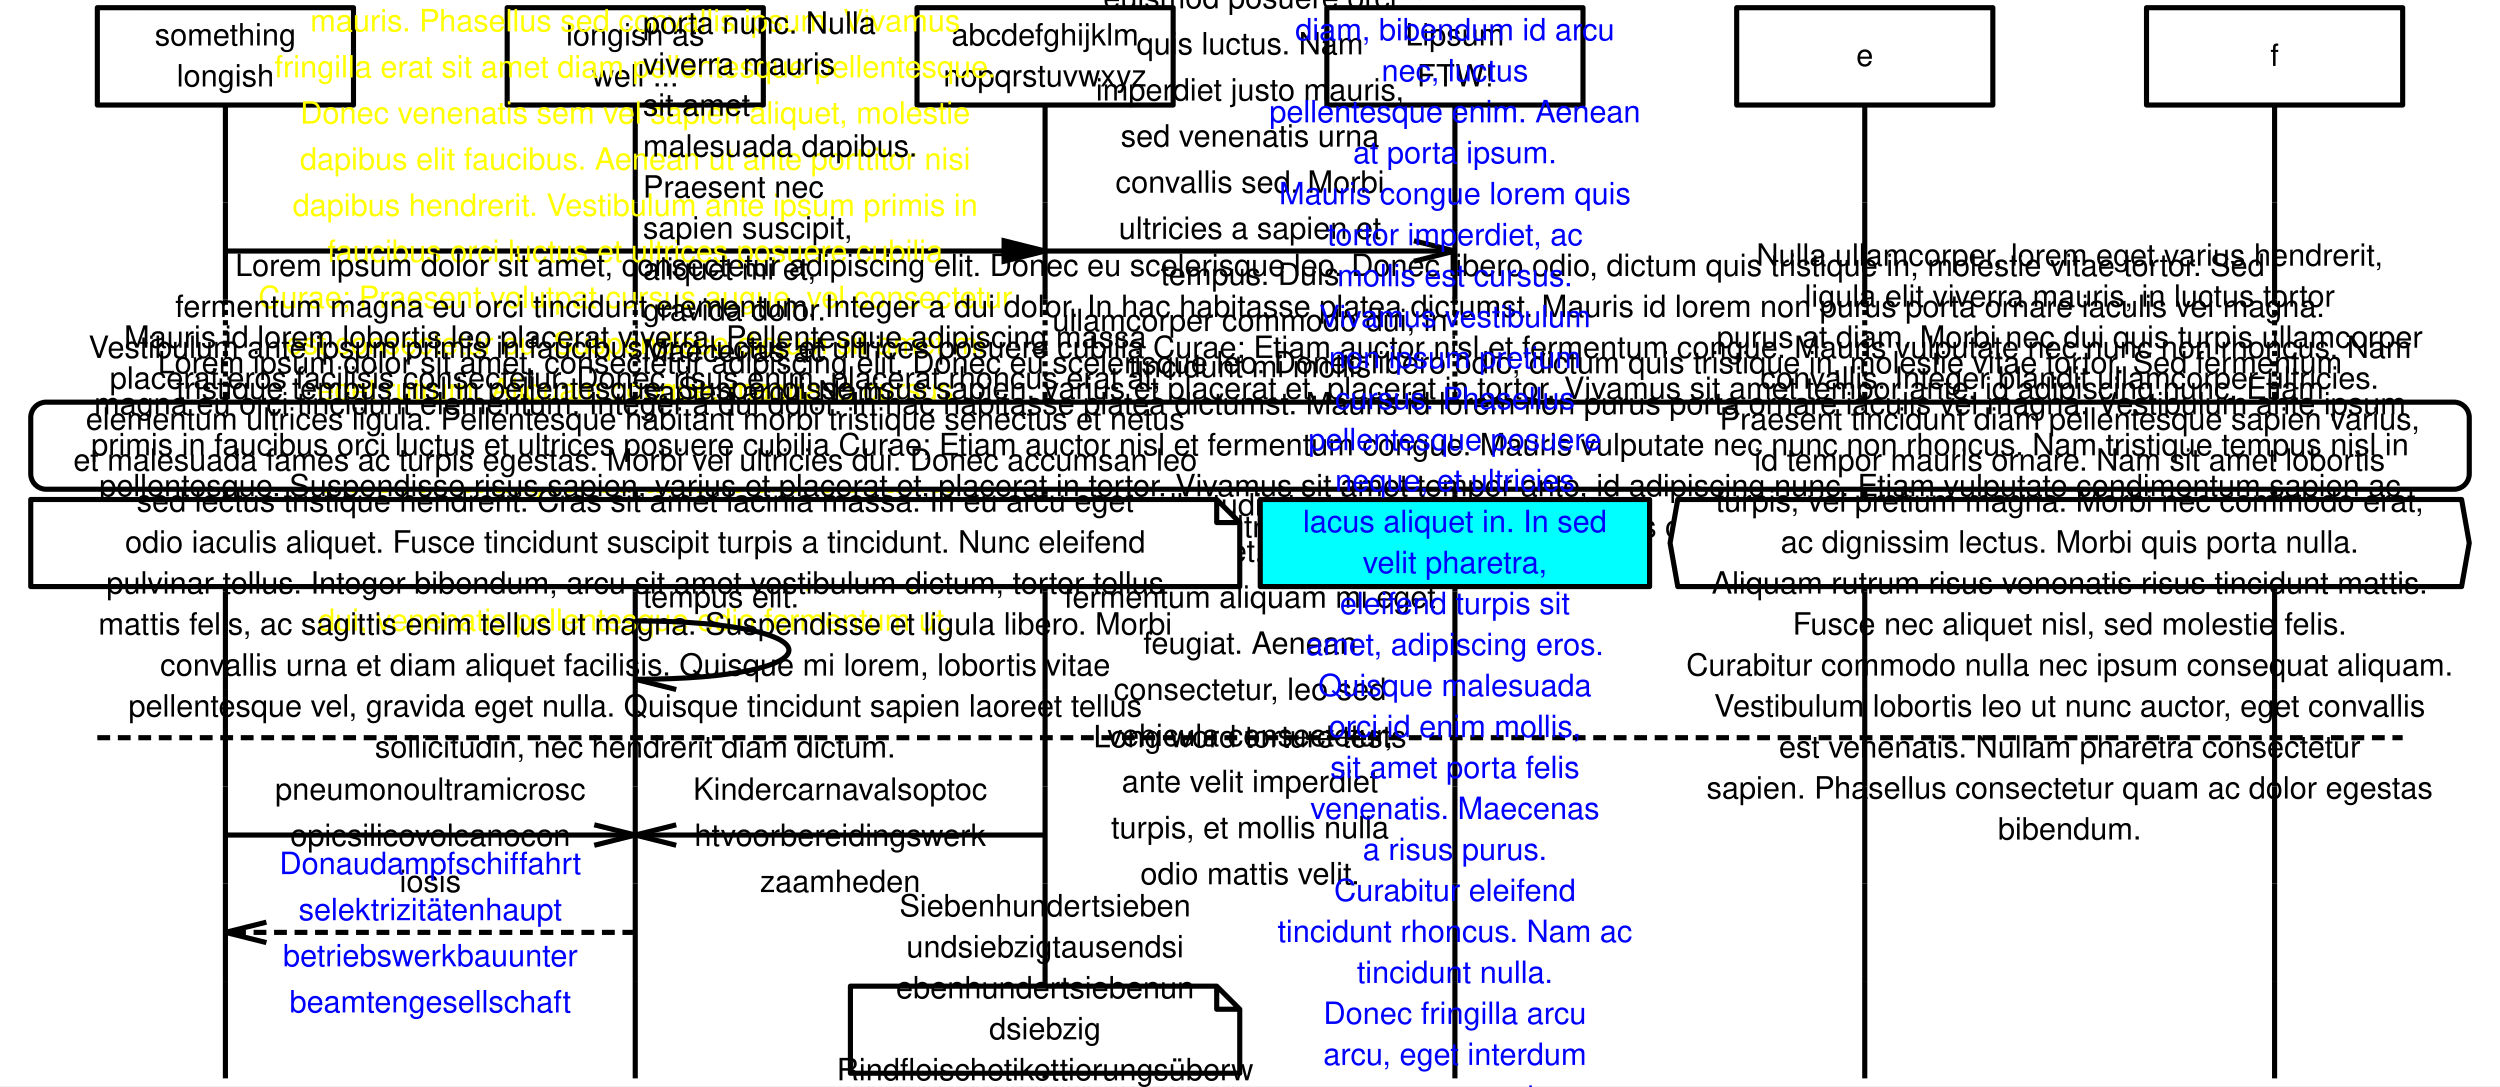
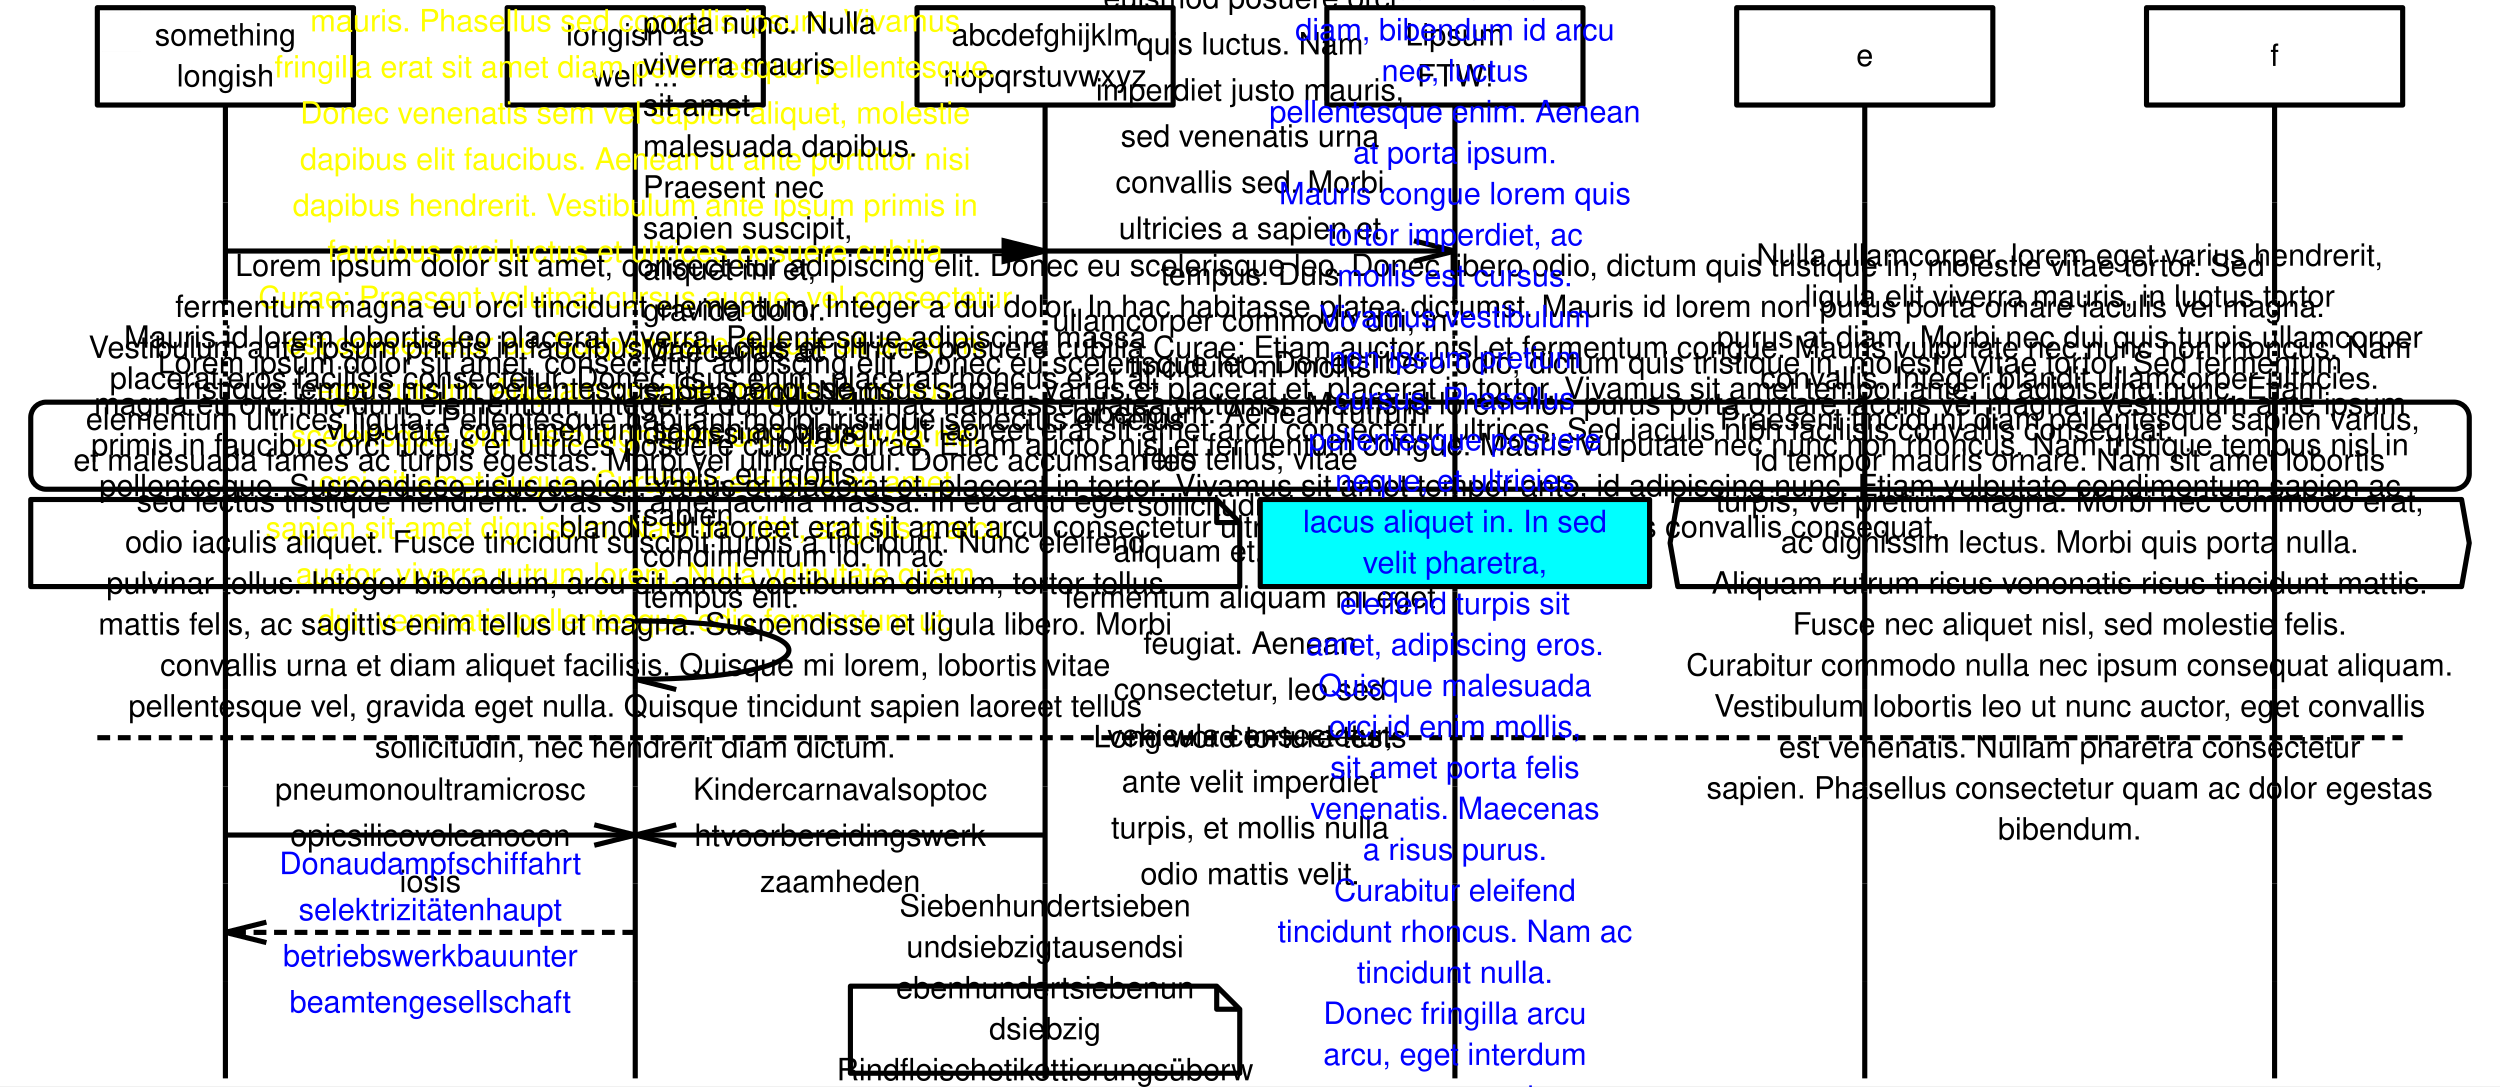
<svg xmlns="http://www.w3.org/2000/svg" xmlns:xlink="http://www.w3.org/1999/xlink" version="1.1" id="mscgen_js-svg-__svg" class="mscgen_js-svg-__svg" width="976" height="424" viewBox="0 0 976 424">
  <defs>
-     <style type="text/css">svg.mscgen_js-svg-__svg{font-family:Helvetica,sans-serif;font-size:12px;font-weight:normal;font-style:normal;text-decoration:none;background-color:white;stroke:black;stroke-width:2}.mscgen_js-svg-__svg path, .mscgen_js-svg-__svg rect{fill:none}.mscgen_js-svg-__svg .label-text-background{fill:white;stroke:white;stroke-width:0}.mscgen_js-svg-__svg .bglayer{fill:white;stroke:white;stroke-width:0}.mscgen_js-svg-__svg line{}.mscgen_js-svg-__svg .return, .mscgen_js-svg-__svg .comment{stroke-dasharray:5,3}.mscgen_js-svg-__svg .inline_expression_divider{stroke-dasharray:10,5}.mscgen_js-svg-__svg text{color:inherit;stroke:none;text-anchor:middle}.mscgen_js-svg-__svg text.entity-text{text-decoration:underline}.mscgen_js-svg-__svg text.anchor-start{text-anchor:start}.mscgen_js-svg-__svg .arrow-marker{overflow:visible}.mscgen_js-svg-__svg .arrow-style{stroke-width:1}.mscgen_js-svg-__svg .arcrow, .mscgen_js-svg-__svg .arcrowomit, .mscgen_js-svg-__svg .emphasised{stroke-linecap:butt}.mscgen_js-svg-__svg .arcrowomit{stroke-dasharray:2,2}.mscgen_js-svg-__svg .box, .mscgen_js-svg-__svg .entity{fill:white;stroke-linejoin:round}.mscgen_js-svg-__svg .inherit{stroke:inherit;color:inherit}.mscgen_js-svg-__svg .inherit-fill{fill:inherit}.mscgen_js-svg-__svg .watermark{font-size:48pt;font-weight:bold;opacity:0.14}</style>
+     <style type="text/css">svg.mscgen_js-svg-__svg{font-family:Helvetica,sans-serif;font-size:12px;font-weight:normal;font-style:normal;text-decoration:none;background-color:white;stroke:black;stroke-width:2}.mscgen_js-svg-__svg path, .mscgen_js-svg-__svg rect{fill:none}.mscgen_js-svg-__svg .label-text-background{fill:white;stroke:white;stroke-width:0}.mscgen_js-svg-__svg .bglayer{fill:white;stroke:white;stroke-width:0}.mscgen_js-svg-__svg line{}.mscgen_js-svg-__svg .return, .mscgen_js-svg-__svg .comment{stroke-dasharray:5,3}.mscgen_js-svg-__svg .inline_expression_divider{stroke-dasharray:10,5}.mscgen_js-svg-__svg text{color:inherit;stroke:none;text-anchor:middle}.mscgen_js-svg-__svg text.anchor-start{text-anchor:start}.mscgen_js-svg-__svg .arrow-marker{overflow:visible}.mscgen_js-svg-__svg .arrow-style{stroke-width:1}.mscgen_js-svg-__svg .arcrow, .mscgen_js-svg-__svg .arcrowomit, .mscgen_js-svg-__svg .emphasised{stroke-linecap:butt}.mscgen_js-svg-__svg .arcrowomit{stroke-dasharray:2,2}.mscgen_js-svg-__svg .box, .mscgen_js-svg-__svg .entity{stroke-linejoin:round}.mscgen_js-svg-__svg .inherit{stroke:inherit;color:inherit}.mscgen_js-svg-__svg .inherit-fill{fill:inherit}.mscgen_js-svg-__svg .watermark{font-size:48pt;font-weight:bold;opacity:0.14}</style>
    <marker orient="auto" id="mscgen_js-svg-__svgcallback-black" class="arrow-marker" viewBox="0 0 10 10" refX="9" refY="3" markerUnits="strokeWidth" markerWidth="10" markerHeight="10">
      <path d="M 1,1 l 8,2 l-8,2" class="arrow-style" style="stroke-dasharray:100,1;stroke:black" />
    </marker>
    <marker orient="auto" id="mscgen_js-svg-__svgcallback-l-black" class="arrow-marker" viewBox="0 0 10 10" refX="9" refY="3" markerUnits="strokeWidth" markerWidth="10" markerHeight="10">
      <path d="M17,1 l-8,2 l 8,2" class="arrow-style" style="stroke-dasharray:100,1;stroke:black" />
    </marker>
    <marker orient="auto" id="mscgen_js-svg-__svgmethod-black" class="arrow-marker" viewBox="0 0 10 10" refX="9" refY="3" markerUnits="strokeWidth" markerWidth="10" markerHeight="10">
      <polygon points="1,1  9,3  1,5" class="arrow-style" stroke="black" fill="black" />
    </marker>
    <marker orient="auto" id="mscgen_js-svg-__svgmethod-l-black" class="arrow-marker" viewBox="0 0 10 10" refX="9" refY="3" markerUnits="strokeWidth" markerWidth="10" markerHeight="10">
      <polygon points="17,1 9,3 17,5" class="arrow-style" stroke="black" fill="black" />
    </marker>
    <marker orient="auto" id="mscgen_js-svg-__svgsignal-black" class="arrow-marker" viewBox="0 0 10 10" refX="9" refY="3" markerUnits="strokeWidth" markerWidth="10" markerHeight="10">
      <path d="M9,3 l-8, 2" class="arrow-style" style="stroke-dasharray:100,1;stroke:black" />
    </marker>
    <marker orient="auto" id="mscgen_js-svg-__svgsignal-u-black" class="arrow-marker" viewBox="0 0 10 10" refX="9" refY="3" markerUnits="strokeWidth" markerWidth="10" markerHeight="10">
      <path d="M9,3 l-8,-2" class="arrow-style" style="stroke-dasharray:100,1;stroke:black" />
    </marker>
    <marker orient="auto" id="mscgen_js-svg-__svgsignal-l-black" class="arrow-marker" viewBox="0 0 10 10" refX="9" refY="3" markerUnits="strokeWidth" markerWidth="10" markerHeight="10">
      <path d="M9,3 l 8, 2" class="arrow-style" style="stroke-dasharray:100,1;stroke:black" />
    </marker>
    <marker orient="auto" id="mscgen_js-svg-__svgsignal-lu-black" class="arrow-marker" viewBox="0 0 10 10" refX="9" refY="3" markerUnits="strokeWidth" markerWidth="10" markerHeight="10">
      <path d="M9,3 l 8,-2" class="arrow-style" style="stroke-dasharray:100,1;stroke:black" />
    </marker>
  </defs>
  <g id="mscgen_js-svg-__svg__body" transform="translate(38,3) scale(1,1)">
    <g id="mscgen_js-svg-__svg__background">
      <rect width="976" height="424" x="-38" y="-3" class="bglayer" />
    </g>
    <g id="mscgen_js-svg-__svg__arcspanlayer" />
    <g id="mscgen_js-svg-__svg__lifelinelayer">
      <line x1="50" y1="38" x2="50" y2="76" class="arcrow" />
      <line x1="210" y1="38" x2="210" y2="76" class="arcrow" />
      <line x1="370" y1="38" x2="370" y2="76" class="arcrow" />
      <line x1="530" y1="38" x2="530" y2="76" class="arcrow" />
      <line x1="690" y1="38" x2="690" y2="76" class="arcrow" />
      <line x1="850" y1="38" x2="850" y2="76" class="arcrow" />
      <line x1="50" y1="76" x2="50" y2="114" class="arcrow" />
      <line x1="210" y1="76" x2="210" y2="114" class="arcrow" />
      <line x1="370" y1="76" x2="370" y2="114" class="arcrow" />
      <line x1="530" y1="76" x2="530" y2="114" class="arcrow" />
      <line x1="690" y1="76" x2="690" y2="114" class="arcrow" />
      <line x1="850" y1="76" x2="850" y2="114" class="arcrow" />
      <line x1="50" y1="114" x2="50" y2="152" class="arcrowomit" />
      <line x1="210" y1="114" x2="210" y2="152" class="arcrowomit" />
      <line x1="370" y1="114" x2="370" y2="152" class="arcrowomit" />
      <line x1="530" y1="114" x2="530" y2="152" class="arcrowomit" />
      <line x1="690" y1="114" x2="690" y2="152" class="arcrowomit" />
      <line x1="850" y1="114" x2="850" y2="152" class="arcrowomit" />
      <line x1="50" y1="152" x2="50" y2="190" class="arcrow" />
      <line x1="210" y1="152" x2="210" y2="190" class="arcrow" />
      <line x1="370" y1="152" x2="370" y2="190" class="arcrow" />
      <line x1="530" y1="152" x2="530" y2="190" class="arcrow" />
      <line x1="690" y1="152" x2="690" y2="190" class="arcrow" />
      <line x1="850" y1="152" x2="850" y2="190" class="arcrow" />
      <line x1="50" y1="190" x2="50" y2="228" class="arcrow" />
      <line x1="210" y1="190" x2="210" y2="228" class="arcrow" />
      <line x1="370" y1="190" x2="370" y2="228" class="arcrow" />
      <line x1="530" y1="190" x2="530" y2="228" class="arcrow" />
      <line x1="690" y1="190" x2="690" y2="228" class="arcrow" />
      <line x1="850" y1="190" x2="850" y2="228" class="arcrow" />
      <line x1="50" y1="228" x2="50" y2="266" class="arcrow" />
      <line x1="210" y1="228" x2="210" y2="266" class="arcrow" />
      <line x1="370" y1="228" x2="370" y2="266" class="arcrow" />
      <line x1="530" y1="228" x2="530" y2="266" class="arcrow" />
      <line x1="690" y1="228" x2="690" y2="266" class="arcrow" />
      <line x1="850" y1="228" x2="850" y2="266" class="arcrow" />
      <line x1="50" y1="266" x2="50" y2="304" class="arcrow" />
      <line x1="210" y1="266" x2="210" y2="304" class="arcrow" />
      <line x1="370" y1="266" x2="370" y2="304" class="arcrow" />
      <line x1="530" y1="266" x2="530" y2="304" class="arcrow" />
      <line x1="690" y1="266" x2="690" y2="304" class="arcrow" />
      <line x1="850" y1="266" x2="850" y2="304" class="arcrow" />
      <line x1="50" y1="304" x2="50" y2="342" class="arcrow" />
      <line x1="210" y1="304" x2="210" y2="342" class="arcrow" />
      <line x1="370" y1="304" x2="370" y2="342" class="arcrow" />
      <line x1="530" y1="304" x2="530" y2="342" class="arcrow" />
      <line x1="690" y1="304" x2="690" y2="342" class="arcrow" />
      <line x1="850" y1="304" x2="850" y2="342" class="arcrow" />
      <line x1="50" y1="342" x2="50" y2="380" class="arcrow" />
      <line x1="210" y1="342" x2="210" y2="380" class="arcrow" />
      <line x1="370" y1="342" x2="370" y2="380" class="arcrow" />
      <line x1="530" y1="342" x2="530" y2="380" class="arcrow" />
      <line x1="690" y1="342" x2="690" y2="380" class="arcrow" />
      <line x1="850" y1="342" x2="850" y2="380" class="arcrow" />
      <line x1="50" y1="380" x2="50" y2="418" class="arcrow" />
      <line x1="210" y1="380" x2="210" y2="418" class="arcrow" />
      <line x1="370" y1="380" x2="370" y2="418" class="arcrow" />
      <line x1="530" y1="380" x2="530" y2="418" class="arcrow" />
      <line x1="690" y1="380" x2="690" y2="418" class="arcrow" />
      <line x1="850" y1="380" x2="850" y2="418" class="arcrow" />
    </g>
    <g id="mscgen_js-svg-__svg__sequencelayer">
      <g id="mscgen_js-svg-__svgentities">
        <g>
          <rect width="100" height="38" class="entity" />
          <g>
            <text x="50" y="14.75" class="entity-text ">
              <tspan>something</tspan>
            </text>
            <text x="50" y="30.75" class="entity-text ">
              <tspan>longish </tspan>
            </text>
          </g>
        </g>
        <g>
          <rect width="100" height="38" x="160" class="entity" />
          <g>
            <text x="210" y="14.75" class="entity-text ">
              <tspan>longish as</tspan>
            </text>
            <text x="210" y="30.75" class="entity-text ">
              <tspan>well ...</tspan>
            </text>
          </g>
        </g>
        <g>
          <rect width="100" height="38" x="320" class="entity" />
          <g>
            <text x="370" y="14.75" class="entity-text ">
              <tspan>abcdefghijklm</tspan>
            </text>
            <text x="370" y="30.75" class="entity-text ">
              <tspan>nopqrstuvwxyz</tspan>
            </text>
          </g>
        </g>
        <g>
          <rect width="100" height="38" x="480" class="entity" />
          <g>
            <text x="530" y="14.75" class="entity-text ">
              <tspan>Lipsum</tspan>
            </text>
            <text x="530" y="30.75" class="entity-text ">
              <tspan>FTW!</tspan>
            </text>
          </g>
        </g>
        <g>
          <rect width="100" height="38" x="640" class="entity" />
          <g>
            <text x="690" y="22.75" class="entity-text ">
              <tspan>e</tspan>
            </text>
          </g>
        </g>
        <g>
          <rect width="100" height="38" x="800" class="entity" />
          <g>
            <text x="850" y="22.75" class="entity-text ">
              <tspan>f</tspan>
            </text>
          </g>
        </g>
      </g>
      <g>
        <line x1="50" y1="95" x2="370" y2="95" class="arc directional method" style="stroke:black" marker-end="url(#mscgen_js-svg-__svgmethod-black)" />
        <g>
          <rect width="15" height="15" x="2" y="2" class="label-text-background" style="fill:black; stroke:black;" />
          <text x="210" y="-44.75" class="directional-text method-text " style="fill:yellow;">
            <tspan>Phasellus elementum neque mauris, ut tempus nunc</tspan>
          </text>
          <rect width="15" height="15" x="2" y="2" class="label-text-background" style="fill:black; stroke:black;" />
          <text x="210" y="-26.75" class="directional-text method-text " style="fill:yellow;">
            <tspan>suscipit rutrum. Etiam id pretium nisl, a</tspan>
          </text>
          <rect width="15" height="15" x="2" y="2" class="label-text-background" style="fill:black; stroke:black;" />
          <text x="210" y="-8.75" class="directional-text method-text " style="fill:yellow;">
            <tspan>consectetur orci. Mauris et iaculis tellus, eu tristique</tspan>
          </text>
          <rect width="15" height="15" x="2" y="2" class="label-text-background" style="fill:black; stroke:black;" />
          <text x="210" y="9.25" class="directional-text method-text " style="fill:yellow;">
            <tspan>mauris. Phasellus sed convallis ipsum. Vivamus</tspan>
          </text>
          <rect width="15" height="15" x="2" y="2" class="label-text-background" style="fill:black; stroke:black;" />
          <text x="210" y="27.25" class="directional-text method-text " style="fill:yellow;">
            <tspan>fringilla erat sit amet diam pellentesque pellentesque.</tspan>
          </text>
          <rect width="15" height="15" x="2" y="2" class="label-text-background" style="fill:black; stroke:black;" />
          <text x="210" y="45.25" class="directional-text method-text " style="fill:yellow;">
            <tspan>Donec venenatis sem vel sapien aliquet, molestie</tspan>
          </text>
          <rect width="15" height="15" x="2" y="2" class="label-text-background" style="fill:black; stroke:black;" />
          <text x="210" y="63.25" class="directional-text method-text " style="fill:yellow;">
            <tspan>dapibus elit faucibus. Aenean ut ante porttitor nisi</tspan>
          </text>
          <rect width="15" height="15" x="2" y="2" class="label-text-background" style="fill:black; stroke:black;" />
          <text x="210" y="81.25" class="directional-text method-text " style="fill:yellow;">
            <tspan>dapibus hendrerit. Vestibulum ante ipsum primis in</tspan>
          </text>
          <rect width="15" height="15" x="2" y="2" class="label-text-background" style="fill:black; stroke:black;" />
          <text x="210" y="99.25" class="directional-text method-text " style="fill:yellow;">
            <tspan>faucibus orci luctus et ultrices posuere cubilia</tspan>
          </text>
          <rect width="15" height="15" x="2" y="2" class="label-text-background" style="fill:black; stroke:black;" />
          <text x="210" y="117.25" class="directional-text method-text " style="fill:yellow;">
            <tspan>Curae; Praesent volutpat cursus augue, vel consectetur</tspan>
          </text>
          <rect width="15" height="15" x="2" y="2" class="label-text-background" style="fill:black; stroke:black;" />
          <text x="210" y="135.25" class="directional-text method-text " style="fill:yellow;">
            <tspan>est consectetur eu. Suspendisse dictum sit amet mi</tspan>
          </text>
          <rect width="15" height="15" x="2" y="2" class="label-text-background" style="fill:black; stroke:black;" />
          <text x="210" y="153.25" class="directional-text method-text " style="fill:yellow;">
            <tspan>eget rutrum. Aliquam congue, magna id cursus</tspan>
          </text>
          <rect width="15" height="15" x="2" y="2" class="label-text-background" style="fill:black; stroke:black;" />
          <text x="210" y="171.25" class="directional-text method-text " style="fill:yellow;">
            <tspan>scelerisque, orci justo dignissim erat, a gravida nisi</tspan>
          </text>
          <rect width="15" height="15" x="2" y="2" class="label-text-background" style="fill:black; stroke:black;" />
          <text x="210" y="189.25" class="directional-text method-text " style="fill:yellow;">
            <tspan>orci sit amet augue. Curabitur eleifend sit amet</tspan>
          </text>
          <rect width="15" height="15" x="2" y="2" class="label-text-background" style="fill:black; stroke:black;" />
          <text x="210" y="207.25" class="directional-text method-text " style="fill:yellow;">
            <tspan>sapien sit amet dignissim. Nam mi nibh, sagittis a arcu</tspan>
          </text>
          <rect width="15" height="15" x="2" y="2" class="label-text-background" style="fill:black; stroke:black;" />
          <text x="210" y="225.25" class="directional-text method-text " style="fill:yellow;">
            <tspan>auctor, viverra rutrum lorem. Nulla vulputate quam</tspan>
          </text>
          <rect width="15" height="15" x="2" y="2" class="label-text-background" style="fill:black; stroke:black;" />
          <text x="210" y="243.25" class="directional-text method-text " style="fill:yellow;">
            <tspan>dui, venenatis pellentesque odio fermentum ut.</tspan>
          </text>
        </g>
      </g>
      <g>
        <line x1="370" y1="95" x2="530" y2="95" class="arc directional callback" style="stroke:black" marker-end="url(#mscgen_js-svg-__svgcallback-black)" />
        <g>
          <rect width="15" height="15" x="2" y="2" class="label-text-background" />
          <text x="450" y="-143.75" class="directional-text callback-text ">
            <tspan>Sed interdum justo</tspan>
          </text>
          <rect width="15" height="15" x="2" y="2" class="label-text-background" />
          <text x="450" y="-125.75" class="directional-text callback-text ">
            <tspan>fringilla magna</tspan>
          </text>
          <rect width="15" height="15" x="2" y="2" class="label-text-background" />
          <text x="450" y="-107.75" class="directional-text callback-text ">
            <tspan>cursus dignissim. Integer</tspan>
          </text>
          <rect width="15" height="15" x="2" y="2" class="label-text-background" />
          <text x="450" y="-89.75" class="directional-text callback-text ">
            <tspan>mattis, felis ut</tspan>
          </text>
          <rect width="15" height="15" x="2" y="2" class="label-text-background" />
          <text x="450" y="-71.75" class="directional-text callback-text ">
            <tspan>placerat commodo, metus</tspan>
          </text>
          <rect width="15" height="15" x="2" y="2" class="label-text-background" />
          <text x="450" y="-53.75" class="directional-text callback-text ">
            <tspan>enim sagittis elit,</tspan>
          </text>
          <rect width="15" height="15" x="2" y="2" class="label-text-background" />
          <text x="450" y="-35.75" class="directional-text callback-text ">
            <tspan>nec rutrum erat diam</tspan>
          </text>
          <rect width="15" height="15" x="2" y="2" class="label-text-background" />
          <text x="450" y="-17.75" class="directional-text callback-text ">
            <tspan>vitae erat. Vestibulum</tspan>
          </text>
          <rect width="15" height="15" x="2" y="2" class="label-text-background" />
          <text x="450" y="0.25" class="directional-text callback-text ">
            <tspan>euismod posuere orci</tspan>
          </text>
          <rect width="15" height="15" x="2" y="2" class="label-text-background" />
          <text x="450" y="18.25" class="directional-text callback-text ">
            <tspan>quis luctus. Nam</tspan>
          </text>
          <rect width="15" height="15" x="2" y="2" class="label-text-background" />
          <text x="450" y="36.25" class="directional-text callback-text ">
            <tspan>imperdiet justo mauris,</tspan>
          </text>
          <rect width="15" height="15" x="2" y="2" class="label-text-background" />
          <text x="450" y="54.25" class="directional-text callback-text ">
            <tspan>sed venenatis urna</tspan>
          </text>
          <rect width="15" height="15" x="2" y="2" class="label-text-background" />
          <text x="450" y="72.25" class="directional-text callback-text ">
            <tspan>convallis sed. Morbi</tspan>
          </text>
          <rect width="15" height="15" x="2" y="2" class="label-text-background" />
          <text x="450" y="90.25" class="directional-text callback-text ">
            <tspan>ultricies a sapien et</tspan>
          </text>
          <rect width="15" height="15" x="2" y="2" class="label-text-background" />
          <text x="450" y="108.25" class="directional-text callback-text ">
            <tspan>tempus. Duis</tspan>
          </text>
          <rect width="15" height="15" x="2" y="2" class="label-text-background" />
          <text x="450" y="126.25" class="directional-text callback-text ">
            <tspan>ullamcorper commodo dui, in</tspan>
          </text>
          <rect width="15" height="15" x="2" y="2" class="label-text-background" />
          <text x="450" y="144.25" class="directional-text callback-text ">
            <tspan>tincidunt mi mollis</tspan>
          </text>
          <rect width="15" height="15" x="2" y="2" class="label-text-background" />
          <text x="450" y="162.25" class="directional-text callback-text ">
            <tspan>bibendum. Aenean rutrum</tspan>
          </text>
          <rect width="15" height="15" x="2" y="2" class="label-text-background" />
          <text x="450" y="180.25" class="directional-text callback-text ">
            <tspan>felis tellus, vitae</tspan>
          </text>
          <rect width="15" height="15" x="2" y="2" class="label-text-background" />
          <text x="450" y="198.25" class="directional-text callback-text ">
            <tspan>sollicitudin turpis</tspan>
          </text>
          <rect width="15" height="15" x="2" y="2" class="label-text-background" />
          <text x="450" y="216.25" class="directional-text callback-text ">
            <tspan>aliquam et. Quisque</tspan>
          </text>
          <rect width="15" height="15" x="2" y="2" class="label-text-background" />
          <text x="450" y="234.25" class="directional-text callback-text ">
            <tspan>fermentum aliquam mi eget</tspan>
          </text>
          <rect width="15" height="15" x="2" y="2" class="label-text-background" />
          <text x="450" y="252.25" class="directional-text callback-text ">
            <tspan>feugiat. Aenean</tspan>
          </text>
          <rect width="15" height="15" x="2" y="2" class="label-text-background" />
          <text x="450" y="270.25" class="directional-text callback-text ">
            <tspan>consectetur, leo sed</tspan>
          </text>
          <rect width="15" height="15" x="2" y="2" class="label-text-background" />
          <text x="450" y="288.25" class="directional-text callback-text ">
            <tspan>vehicula consectetur,</tspan>
          </text>
          <rect width="15" height="15" x="2" y="2" class="label-text-background" />
          <text x="450" y="306.25" class="directional-text callback-text ">
            <tspan>ante velit imperdiet</tspan>
          </text>
          <rect width="15" height="15" x="2" y="2" class="label-text-background" />
          <text x="450" y="324.25" class="directional-text callback-text ">
            <tspan>turpis, et mollis nulla</tspan>
          </text>
          <rect width="15" height="15" x="2" y="2" class="label-text-background" />
          <text x="450" y="342.25" class="directional-text callback-text ">
            <tspan>odio mattis velit.</tspan>
          </text>
        </g>
      </g>
      <g>
        <rect width="15" height="15" x="2" y="2" class="label-text-background" />
        <text x="450" y="104.75" class="empty-text omitted-row-text ">
          <tspan>Lorem ipsum dolor sit amet, consectetur adipiscing elit. Donec eu scelerisque leo. Donec libero odio, dictum quis tristique in, molestie vitae tortor. Sed</tspan>
        </text>
        <rect width="15" height="15" x="2" y="2" class="label-text-background" />
        <text x="450" y="120.75" class="empty-text omitted-row-text ">
          <tspan>fermentum magna eu orci tincidunt elementum. Integer a dui dolor. In hac habitasse platea dictumst. Mauris id lorem non purus porta ornare iaculis vel magna.</tspan>
        </text>
        <rect width="15" height="15" x="2" y="2" class="label-text-background" />
        <text x="450" y="136.75" class="empty-text omitted-row-text ">
          <tspan>Vestibulum ante ipsum primis in faucibus orci luctus et ultrices posuere cubilia Curae; Etiam auctor nisl et fermentum congue. Mauris vulputate nec nunc non rhoncus. Nam</tspan>
        </text>
        <rect width="15" height="15" x="2" y="2" class="label-text-background" />
        <text x="450" y="152.75" class="empty-text omitted-row-text ">
          <tspan>tristique tempus nisl in pellentesque. Suspendisse risus sapien, varius et placerat et, placerat in tortor. Vivamus sit amet tempor ante, id adipiscing nunc. Etiam</tspan>
        </text>
        <rect width="15" height="15" x="2" y="2" class="label-text-background" />
        <text x="450" y="168.75" class="empty-text omitted-row-text ">
          <tspan>vulputate condimentum sapien ac blandit. Ut laoreet erat sit amet arcu consectetur ultrices. Sed iaculis nibh facilisis convallis consequat.</tspan>
        </text>
      </g>
      <g>
        <path d="M210,239.4 C290,239.5 290,262.2 210,262.2 " class="arc directional signal" style="stroke:black" marker-end="url(#mscgen_js-svg-__svgsignal-u-black)" />
        <g>
          <rect width="15" height="15" x="2" y="2" class="label-text-background" />
          <text x="213" y="-101.85" class="directional-text signal-text anchor-start ">
            <tspan>Etiam</tspan>
          </text>
          <rect width="15" height="15" x="2" y="2" class="label-text-background" />
          <text x="213" y="-85.85" class="directional-text signal-text anchor-start ">
            <tspan>malesuada ac lacus eu</tspan>
          </text>
          <rect width="15" height="15" x="2" y="2" class="label-text-background" />
          <text x="213" y="-69.85" class="directional-text signal-text anchor-start ">
            <tspan>pharetra.</tspan>
          </text>
          <rect width="15" height="15" x="2" y="2" class="label-text-background" />
          <text x="213" y="-53.85" class="directional-text signal-text anchor-start ">
            <tspan>Integer auctor</tspan>
          </text>
          <rect width="15" height="15" x="2" y="2" class="label-text-background" />
          <text x="213" y="-37.85" class="directional-text signal-text anchor-start ">
            <tspan>vehicula placerat.</tspan>
          </text>
          <rect width="15" height="15" x="2" y="2" class="label-text-background" />
          <text x="213" y="-21.85" class="directional-text signal-text anchor-start ">
            <tspan>Sed a varius</tspan>
          </text>
          <rect width="15" height="15" x="2" y="2" class="label-text-background" />
          <text x="213" y="-5.85" class="directional-text signal-text anchor-start ">
            <tspan>leo. Fusce non</tspan>
          </text>
          <rect width="15" height="15" x="2" y="2" class="label-text-background" />
          <text x="213" y="10.15" class="directional-text signal-text anchor-start ">
            <tspan>porta nunc. Nulla</tspan>
          </text>
          <rect width="15" height="15" x="2" y="2" class="label-text-background" />
          <text x="213" y="26.15" class="directional-text signal-text anchor-start ">
            <tspan>viverra mauris</tspan>
          </text>
          <rect width="15" height="15" x="2" y="2" class="label-text-background" />
          <text x="213" y="42.15" class="directional-text signal-text anchor-start ">
            <tspan>sit amet</tspan>
          </text>
          <rect width="15" height="15" x="2" y="2" class="label-text-background" />
          <text x="213" y="58.15" class="directional-text signal-text anchor-start ">
            <tspan>malesuada dapibus.</tspan>
          </text>
          <rect width="15" height="15" x="2" y="2" class="label-text-background" />
          <text x="213" y="74.15" class="directional-text signal-text anchor-start ">
            <tspan>Praesent nec</tspan>
          </text>
          <rect width="15" height="15" x="2" y="2" class="label-text-background" />
          <text x="213" y="90.15" class="directional-text signal-text anchor-start ">
            <tspan>sapien suscipit,</tspan>
          </text>
          <rect width="15" height="15" x="2" y="2" class="label-text-background" />
          <text x="213" y="106.15" class="directional-text signal-text anchor-start ">
            <tspan>aliquet mi et,</tspan>
          </text>
          <rect width="15" height="15" x="2" y="2" class="label-text-background" />
          <text x="213" y="122.15" class="directional-text signal-text anchor-start ">
            <tspan>gravida dolor.</tspan>
          </text>
          <rect width="15" height="15" x="2" y="2" class="label-text-background" />
          <text x="213" y="138.15" class="directional-text signal-text anchor-start ">
            <tspan>Maecenas ac</tspan>
          </text>
          <rect width="15" height="15" x="2" y="2" class="label-text-background" />
          <text x="213" y="154.15" class="directional-text signal-text anchor-start ">
            <tspan>sapien arcu. Nam</tspan>
          </text>
          <rect width="15" height="15" x="2" y="2" class="label-text-background" />
          <text x="213" y="170.15" class="directional-text signal-text anchor-start ">
            <tspan>dignissim purus</tspan>
          </text>
          <rect width="15" height="15" x="2" y="2" class="label-text-background" />
          <text x="213" y="186.15" class="directional-text signal-text anchor-start ">
            <tspan>turpis, eu mollis</tspan>
          </text>
          <rect width="15" height="15" x="2" y="2" class="label-text-background" />
          <text x="213" y="202.15" class="directional-text signal-text anchor-start ">
            <tspan>sapien</tspan>
          </text>
          <rect width="15" height="15" x="2" y="2" class="label-text-background" />
          <text x="213" y="218.15" class="directional-text signal-text anchor-start ">
            <tspan>condimentum id. In ac</tspan>
          </text>
          <rect width="15" height="15" x="2" y="2" class="label-text-background" />
          <text x="213" y="234.15" class="directional-text signal-text anchor-start ">
            <tspan>tempus elit.</tspan>
          </text>
        </g>
      </g>
      <g>
        <line x1="0" y1="285" x2="900" y2="285" class="comment" />
        <g>
          <rect width="15" height="15" x="2" y="2" class="label-text-background" />
          <text x="450" y="288.75" class="empty-text comment-row-text ">
            <tspan>Long word torture tests</tspan>
          </text>
        </g>
      </g>
      <g>
        <line x1="50" y1="323" x2="210" y2="323" class="arc directional callback" style="stroke:black" marker-end="url(#mscgen_js-svg-__svgcallback-black)" />
        <g>
          <rect width="15" height="15" x="2" y="2" class="label-text-background" />
          <text x="130" y="309.25" class="directional-text callback-text ">
            <tspan>pneumonoultramicrosc</tspan>
          </text>
          <rect width="15" height="15" x="2" y="2" class="label-text-background" />
          <text x="130" y="327.25" class="directional-text callback-text ">
            <tspan>opicsilicovolcanocon</tspan>
          </text>
          <rect width="15" height="15" x="2" y="2" class="label-text-background" />
          <text x="130" y="345.25" class="directional-text callback-text ">
            <tspan>iosis</tspan>
          </text>
        </g>
      </g>
      <g>
        <line x1="370" y1="323" x2="210" y2="323" class="arc directional callback" style="stroke:black" marker-end="url(#mscgen_js-svg-__svgcallback-black)" />
        <g>
          <rect width="15" height="15" x="2" y="2" class="label-text-background" />
          <text x="290" y="309.25" class="directional-text callback-text ">
            <tspan>Kindercarnavalsoptoc</tspan>
          </text>
          <rect width="15" height="15" x="2" y="2" class="label-text-background" />
          <text x="290" y="327.25" class="directional-text callback-text ">
            <tspan>htvoorbereidingswerk</tspan>
          </text>
          <rect width="15" height="15" x="2" y="2" class="label-text-background" />
          <text x="290" y="345.25" class="directional-text callback-text ">
            <tspan>zaamheden</tspan>
          </text>
        </g>
      </g>
      <g>
        <line x1="210" y1="361" x2="50" y2="361" class="arc directional return" style="stroke:black" marker-end="url(#mscgen_js-svg-__svgcallback-black)" />
        <g>
          <rect width="15" height="15" x="2" y="2" class="label-text-background" />
          <text x="130" y="338.25" class="directional-text return-text " style="fill:blue;">
            <a xlink:href="https://en.wikipedia.org/wiki/Donaudampfschiffahrtselektrizit%C3%A4tenhauptbetriebswerkbauunterbeamtengesellschaft" xlink:title="https://en.wikipedia.org/wiki/Donaudampfschiffahrtselektrizit%C3%A4tenhauptbetriebswerkbauunterbeamtengesellschaft">
              <tspan>Donaudampfschiffahrt</tspan>
            </a>
          </text>
          <rect width="15" height="15" x="2" y="2" class="label-text-background" />
          <text x="130" y="356.25" class="directional-text return-text " style="fill:blue;">
            <a xlink:href="https://en.wikipedia.org/wiki/Donaudampfschiffahrtselektrizit%C3%A4tenhauptbetriebswerkbauunterbeamtengesellschaft" xlink:title="https://en.wikipedia.org/wiki/Donaudampfschiffahrtselektrizit%C3%A4tenhauptbetriebswerkbauunterbeamtengesellschaft">
              <tspan>selektrizitätenhaupt</tspan>
            </a>
          </text>
          <rect width="15" height="15" x="2" y="2" class="label-text-background" />
          <text x="130" y="374.25" class="directional-text return-text " style="fill:blue;">
            <a xlink:href="https://en.wikipedia.org/wiki/Donaudampfschiffahrtselektrizit%C3%A4tenhauptbetriebswerkbauunterbeamtengesellschaft" xlink:title="https://en.wikipedia.org/wiki/Donaudampfschiffahrtselektrizit%C3%A4tenhauptbetriebswerkbauunterbeamtengesellschaft">
              <tspan>betriebswerkbauunter</tspan>
            </a>
          </text>
          <rect width="15" height="15" x="2" y="2" class="label-text-background" />
          <text x="130" y="392.25" class="directional-text return-text " style="fill:blue;">
            <a xlink:href="https://en.wikipedia.org/wiki/Donaudampfschiffahrtselektrizit%C3%A4tenhauptbetriebswerkbauunterbeamtengesellschaft" xlink:title="https://en.wikipedia.org/wiki/Donaudampfschiffahrtselektrizit%C3%A4tenhauptbetriebswerkbauunterbeamtengesellschaft">
              <tspan>beamtengesellschaft</tspan>
            </a>
          </text>
        </g>
      </g>
    </g>
    <g id="mscgen_js-svg-__svg__notelayer">
      <g>
        <rect width="952" height="34" x="-26" y="154" rx="6" ry="6" class="box rbox" />
        <g>
          <text x="450" y="142.75" class="box-text rbox-text ">
            <tspan>Lorem ipsum dolor sit amet, consectetur adipiscing elit. Donec eu scelerisque leo. Donec libero odio, dictum quis tristique in, molestie vitae tortor. Sed fermentum</tspan>
          </text>
          <text x="450" y="158.75" class="box-text rbox-text ">
            <tspan>magna eu orci tincidunt elementum. Integer a dui dolor. In hac habitasse platea dictumst. Mauris id lorem non purus porta ornare iaculis vel magna. Vestibulum ante ipsum</tspan>
          </text>
          <text x="450" y="174.75" class="box-text rbox-text ">
            <tspan>primis in faucibus orci luctus et ultrices posuere cubilia Curae; Etiam auctor nisl et fermentum congue. Mauris vulputate nec nunc non rhoncus. Nam tristique tempus nisl in</tspan>
          </text>
          <text x="450" y="190.75" class="box-text rbox-text ">
            <tspan>pellentesque. Suspendisse risus sapien, varius et placerat et, placerat in tortor. Vivamus sit amet tempor ante, id adipiscing nunc. Etiam vulputate condimentum sapien ac</tspan>
          </text>
          <text x="450" y="206.75" class="box-text rbox-text ">
            <tspan>blandit. Ut laoreet erat sit amet arcu consectetur ultrices. Sed iaculis nibh facilisis convallis consequat.</tspan>
          </text>
        </g>
      </g>
      <g>
        <path d="M-26,192 l463,0 l0,9 l9,0 m-9,-9 l9,9 l0,25 l-472,0 l0,-34 z" class="box note" />
        <g>
          <text x="210" y="132.75" class="box-text note-text ">
            <tspan>Mauris id lorem lobortis leo placerat viverra. Pellentesque adipiscing massa</tspan>
          </text>
          <text x="210" y="148.75" class="box-text note-text ">
            <tspan>placerat eros facilisis consectetur. Donec risus enim, placerat rhoncus erat at,</tspan>
          </text>
          <text x="210" y="164.75" class="box-text note-text ">
            <tspan>elementum ultrices ligula. Pellentesque habitant morbi tristique senectus et netus</tspan>
          </text>
          <text x="210" y="180.75" class="box-text note-text ">
            <tspan>et malesuada fames ac turpis egestas. Morbi vel ultricies dui. Donec accumsan leo</tspan>
          </text>
          <text x="210" y="196.75" class="box-text note-text ">
            <tspan>sed lectus tristique hendrerit. Cras sit amet lacinia massa. In eu arcu eget</tspan>
          </text>
          <text x="210" y="212.75" class="box-text note-text ">
            <tspan>odio iaculis aliquet. Fusce tincidunt suscipit turpis a tincidunt. Nunc eleifend</tspan>
          </text>
          <text x="210" y="228.75" class="box-text note-text ">
            <tspan>pulvinar tellus. Integer bibendum, arcu sit amet vestibulum dictum, tortor tellus</tspan>
          </text>
          <text x="210" y="244.75" class="box-text note-text ">
            <tspan>mattis felis, ac sagittis enim tellus ut magna. Suspendisse et ligula libero. Morbi</tspan>
          </text>
          <text x="210" y="260.75" class="box-text note-text ">
            <tspan>convallis urna et diam aliquet facilisis. Quisque mi lorem, lobortis vitae</tspan>
          </text>
          <text x="210" y="276.75" class="box-text note-text ">
            <tspan>pellentesque vel, gravida eget nulla. Quisque tincidunt sapien laoreet tellus</tspan>
          </text>
          <text x="210" y="292.75" class="box-text note-text ">
            <tspan>sollicitudin, nec hendrerit diam dictum.</tspan>
          </text>
        </g>
      </g>
      <g>
        <rect width="152" height="34" x="454" y="192" class="box" style="fill:cyan;" />
        <g>
          <text x="530" y="-35.25" class="box-text " style="fill:blue;">
            <tspan>Morbi dapibus</tspan>
          </text>
          <text x="530" y="-19.25" class="box-text " style="fill:blue;">
            <tspan>augue in velit bibendum</tspan>
          </text>
          <text x="530" y="-3.25" class="box-text " style="fill:blue;">
            <tspan>mattis. Nunc elit</tspan>
          </text>
          <text x="530" y="12.75" class="box-text " style="fill:blue;">
            <tspan>diam, bibendum id arcu</tspan>
          </text>
          <text x="530" y="28.75" class="box-text " style="fill:blue;">
            <tspan>nec, luctus</tspan>
          </text>
          <text x="530" y="44.75" class="box-text " style="fill:blue;">
            <tspan>pellentesque enim. Aenean</tspan>
          </text>
          <text x="530" y="60.75" class="box-text " style="fill:blue;">
            <tspan>at porta ipsum.</tspan>
          </text>
          <text x="530" y="76.75" class="box-text " style="fill:blue;">
            <tspan>Mauris congue lorem quis</tspan>
          </text>
          <text x="530" y="92.75" class="box-text " style="fill:blue;">
            <tspan>tortor imperdiet, ac</tspan>
          </text>
          <text x="530" y="108.75" class="box-text " style="fill:blue;">
            <tspan>mollis est cursus.</tspan>
          </text>
          <text x="530" y="124.75" class="box-text " style="fill:blue;">
            <tspan>Vivamus vestibulum</tspan>
          </text>
          <text x="530" y="140.75" class="box-text " style="fill:blue;">
            <tspan>non ipsum pretium</tspan>
          </text>
          <text x="530" y="156.75" class="box-text " style="fill:blue;">
            <tspan>cursus. Phasellus</tspan>
          </text>
          <text x="530" y="172.75" class="box-text " style="fill:blue;">
            <tspan>pellentesque posuere</tspan>
          </text>
          <text x="530" y="188.75" class="box-text " style="fill:blue;">
            <tspan>neque, et ultricies</tspan>
          </text>
          <text x="530" y="204.75" class="box-text " style="fill:blue;">
            <tspan>lacus aliquet in. In sed</tspan>
          </text>
          <text x="530" y="220.75" class="box-text " style="fill:blue;">
            <tspan>velit pharetra,</tspan>
          </text>
          <text x="530" y="236.75" class="box-text " style="fill:blue;">
            <tspan>eleifend turpis sit</tspan>
          </text>
          <text x="530" y="252.75" class="box-text " style="fill:blue;">
            <tspan>amet, adipiscing eros.</tspan>
          </text>
          <text x="530" y="268.75" class="box-text " style="fill:blue;">
            <tspan>Quisque malesuada</tspan>
          </text>
          <text x="530" y="284.75" class="box-text " style="fill:blue;">
            <tspan>orci id enim mollis,</tspan>
          </text>
          <text x="530" y="300.75" class="box-text " style="fill:blue;">
            <tspan>sit amet porta felis</tspan>
          </text>
          <text x="530" y="316.75" class="box-text " style="fill:blue;">
            <tspan>venenatis. Maecenas</tspan>
          </text>
          <text x="530" y="332.75" class="box-text " style="fill:blue;">
            <tspan>a risus purus.</tspan>
          </text>
          <text x="530" y="348.75" class="box-text " style="fill:blue;">
            <tspan>Curabitur eleifend</tspan>
          </text>
          <text x="530" y="364.75" class="box-text " style="fill:blue;">
            <tspan>tincidunt rhoncus. Nam ac</tspan>
          </text>
          <text x="530" y="380.75" class="box-text " style="fill:blue;">
            <tspan>tincidunt nulla.</tspan>
          </text>
          <text x="530" y="396.75" class="box-text " style="fill:blue;">
            <tspan>Donec fringilla arcu</tspan>
          </text>
          <text x="530" y="412.75" class="box-text " style="fill:blue;">
            <tspan>arcu, eget interdum</tspan>
          </text>
          <text x="530" y="428.75" class="box-text " style="fill:blue;">
            <tspan>arcu consequat ac.</tspan>
          </text>
          <text x="530" y="444.75" class="box-text " style="fill:blue;">
            <tspan>Phasellus ut est id sem</tspan>
          </text>
          <text x="530" y="460.75" class="box-text " style="fill:blue;">
            <tspan>malesuada luctus.</tspan>
          </text>
        </g>
      </g>
      <g>
        <path d="M614,209 l3,-17 l306,0 l3,17 l-3,17 l-306,0 z" class="box abox" />
        <g>
          <text x="770" y="100.75" class="box-text abox-text ">
            <tspan> Nulla ullamcorper, lorem eget varius hendrerit,</tspan>
          </text>
          <text x="770" y="116.75" class="box-text abox-text ">
            <tspan>ligula elit viverra mauris, in luctus tortor</tspan>
          </text>
          <text x="770" y="132.75" class="box-text abox-text ">
            <tspan>purus at diam. Morbi nec dui quis turpis ullamcorper</tspan>
          </text>
          <text x="770" y="148.75" class="box-text abox-text ">
            <tspan>convallis. Integer blandit ullamcorper ultricies.</tspan>
          </text>
          <text x="770" y="164.75" class="box-text abox-text ">
            <tspan>Praesent tincidunt diam pellentesque sapien varius,</tspan>
          </text>
          <text x="770" y="180.75" class="box-text abox-text ">
            <tspan>id tempor mauris ornare. Nam sit amet lobortis</tspan>
          </text>
          <text x="770" y="196.75" class="box-text abox-text ">
            <tspan>turpis, vel pretium magna. Morbi nec commodo erat,</tspan>
          </text>
          <text x="770" y="212.75" class="box-text abox-text ">
            <tspan>ac dignissim lectus. Morbi quis porta nulla.</tspan>
          </text>
          <text x="770" y="228.75" class="box-text abox-text ">
            <tspan>Aliquam rutrum risus venenatis risus tincidunt mattis.</tspan>
          </text>
          <text x="770" y="244.75" class="box-text abox-text ">
            <tspan>Fusce nec aliquet nisl, sed molestie felis.</tspan>
          </text>
          <text x="770" y="260.75" class="box-text abox-text ">
            <tspan>Curabitur commodo nulla nec ipsum consequat aliquam.</tspan>
          </text>
          <text x="770" y="276.75" class="box-text abox-text ">
            <tspan>Vestibulum lobortis leo ut nunc auctor, eget convallis</tspan>
          </text>
          <text x="770" y="292.75" class="box-text abox-text ">
            <tspan>est venenatis. Nullam pharetra consectetur</tspan>
          </text>
          <text x="770" y="308.75" class="box-text abox-text ">
            <tspan>sapien. Phasellus consectetur quam ac dolor egestas</tspan>
          </text>
          <text x="770" y="324.75" class="box-text abox-text ">
            <tspan>bibendum. </tspan>
          </text>
        </g>
      </g>
      <g>
        <path d="M294,382 l143,0 l0,9 l9,0 m-9,-9 l9,9 l0,25 l-152,0 l0,-34 z" class="box note" />
        <g>
          <text x="370" y="354.75" class="box-text note-text ">
            <tspan>Siebenhundertsieben</tspan>
          </text>
          <text x="370" y="370.75" class="box-text note-text ">
            <tspan>undsiebzigtausendsi</tspan>
          </text>
          <text x="370" y="386.75" class="box-text note-text ">
            <tspan>ebenhundertsiebenun</tspan>
          </text>
          <text x="370" y="402.75" class="box-text note-text ">
            <tspan>dsiebzig</tspan>
          </text>
          <text x="370" y="418.75" class="box-text note-text ">
            <tspan>Rindfleischetikettierungsüberw</tspan>
          </text>
          <text x="370" y="434.75" class="box-text note-text ">
            <tspan>achungsaufgabenüber</tspan>
          </text>
          <text x="370" y="450.75" class="box-text note-text ">
            <tspan>tragungsgesetzen</tspan>
          </text>
        </g>
      </g>
    </g>
    <g id="mscgen_js-svg-__svg__watermark" />
  </g>
</svg>
